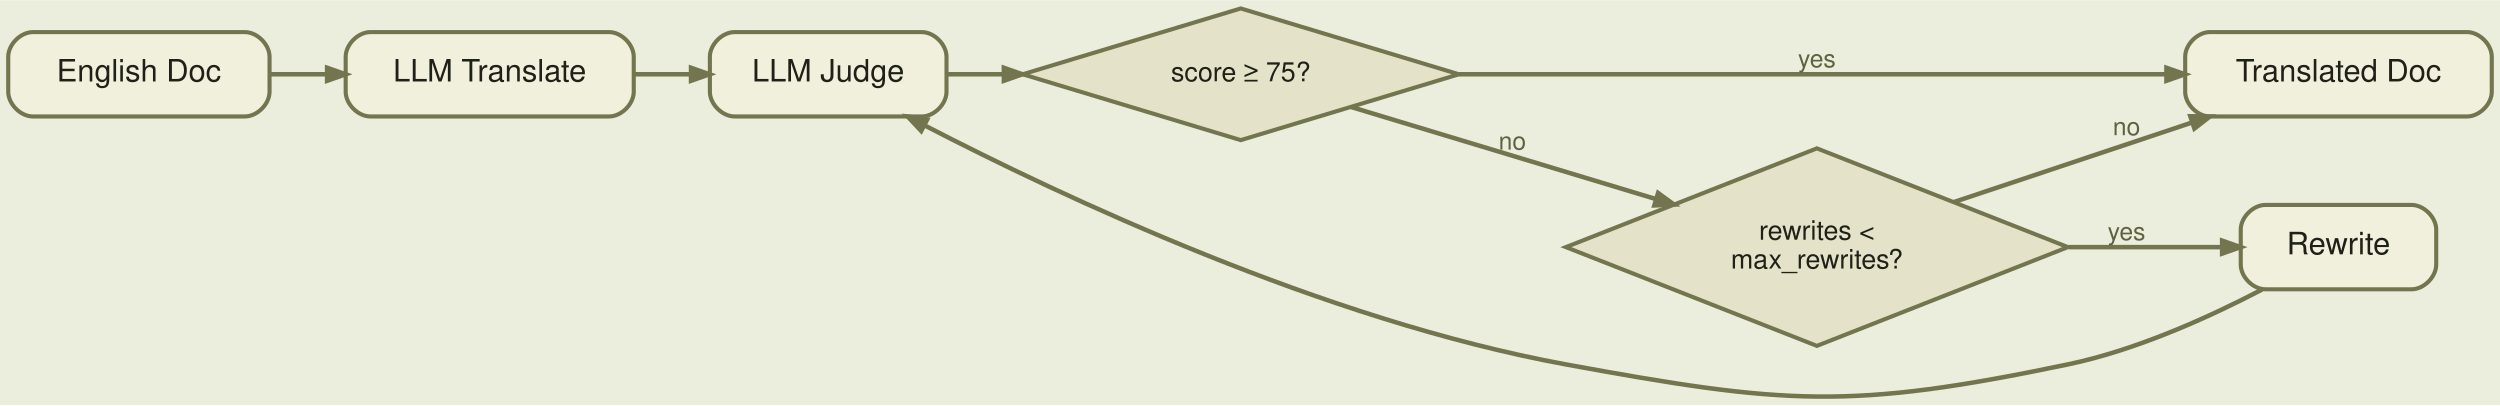
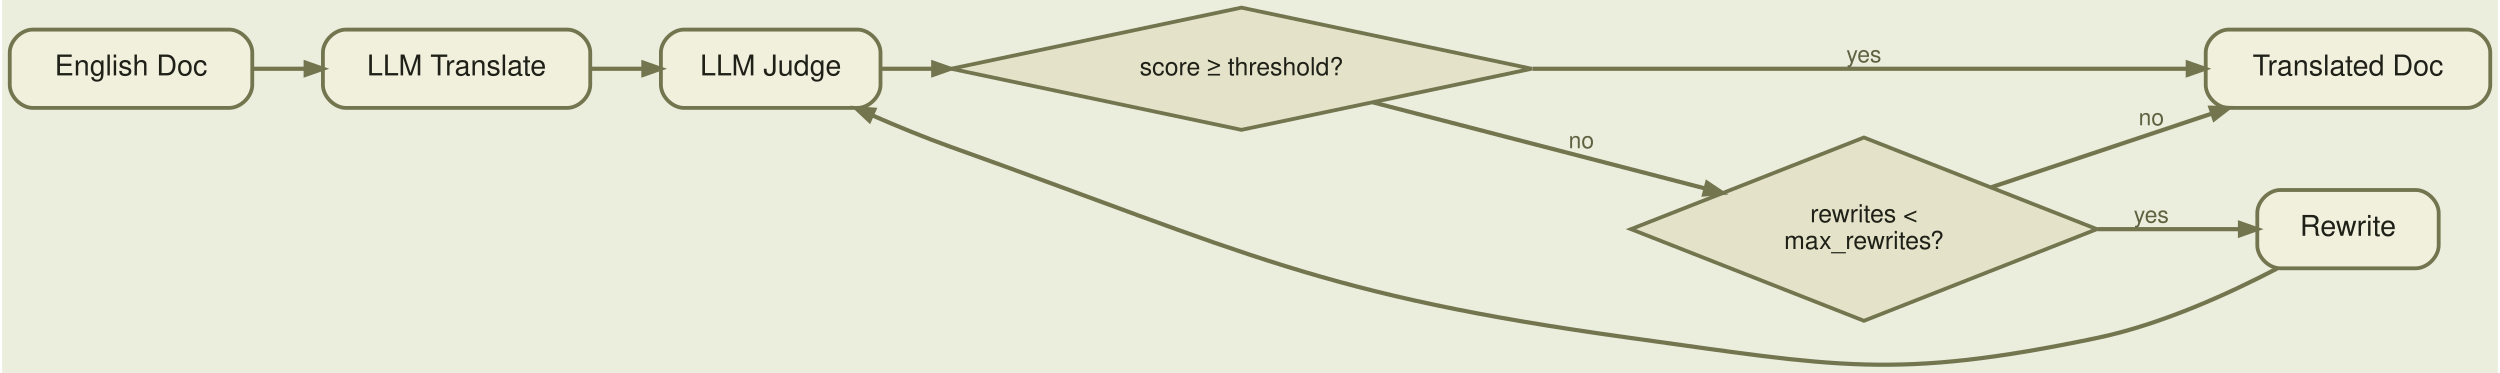
- <svg xmlns="http://www.w3.org/2000/svg" width="1215pt" height="197pt" viewBox="0.00 0.00 1215.00 196.80" role="img" aria-labelledby="title desc">
-   <g id="graph0" class="graph" transform="scale(1 1) rotate(0) translate(4 192.8)">
-     <polygon fill="#eceedd" stroke="transparent" points="-4,4 -4,-192.8 1211,-192.8 1211,4 -4,4" />
+ <svg xmlns="http://www.w3.org/2000/svg" width="1307pt" height="195pt" viewBox="0.00 0.00 1307.00 195.33" role="img" aria-labelledby="title desc">
+   <g id="graph0" class="graph" transform="scale(1 1) rotate(0) translate(4 191.33)">
+     <polygon fill="#eceedd" stroke="transparent" points="-4,4 -4,-191.33 1303,-191.33 1303,4 -4,4" />
    <g id="node1" class="node">
-       <path fill="#f1f0dd" stroke="#73754f" stroke-width="2" d="M115,-177.3C115,-177.3 12,-177.3 12,-177.3 6,-177.3 0,-171.3 0,-165.3 0,-165.3 0,-148.3 0,-148.3 0,-142.3 6,-136.3 12,-136.3 12,-136.3 115,-136.3 115,-136.3 121,-136.3 127,-142.3 127,-148.3 127,-148.3 127,-165.3 127,-165.3 127,-171.3 121,-177.3 115,-177.3" />
-       <text text-anchor="middle" x="63.5" y="-153.3" font-family="Helvetica,sans-Serif" font-size="15.00" fill="#1f2118">English Doc</text>
+       <path fill="#f1f0dd" stroke="#73754f" stroke-width="2" d="M115,-175.83C115,-175.83 12,-175.83 12,-175.83 6,-175.83 0,-169.83 0,-163.83 0,-163.83 0,-146.83 0,-146.83 0,-140.83 6,-134.83 12,-134.83 12,-134.83 115,-134.83 115,-134.83 121,-134.83 127,-140.83 127,-146.83 127,-146.83 127,-163.83 127,-163.83 127,-169.83 121,-175.83 115,-175.83" />
+       <text text-anchor="middle" x="63.5" y="-151.83" font-family="Helvetica,sans-Serif" font-size="15.00" fill="#1f2118">English Doc</text>
    </g>
    <g id="node2" class="node">
-       <path fill="#f1f0dd" stroke="#73754f" stroke-width="2" d="M292,-177.3C292,-177.3 176,-177.3 176,-177.3 170,-177.3 164,-171.3 164,-165.3 164,-165.3 164,-148.3 164,-148.3 164,-142.3 170,-136.3 176,-136.3 176,-136.3 292,-136.3 292,-136.3 298,-136.3 304,-142.3 304,-148.3 304,-148.3 304,-165.3 304,-165.3 304,-171.3 298,-177.3 292,-177.3" />
-       <text text-anchor="middle" x="234" y="-153.3" font-family="Helvetica,sans-Serif" font-size="15.00" fill="#1f2118">LLM Translate</text>
+       <path fill="#f1f0dd" stroke="#73754f" stroke-width="2" d="M292,-175.83C292,-175.83 176,-175.83 176,-175.83 170,-175.83 164,-169.83 164,-163.83 164,-163.83 164,-146.83 164,-146.83 164,-140.83 170,-134.83 176,-134.83 176,-134.83 292,-134.83 292,-134.83 298,-134.83 304,-140.83 304,-146.83 304,-146.83 304,-163.83 304,-163.83 304,-169.83 298,-175.83 292,-175.83" />
+       <text text-anchor="middle" x="234" y="-151.83" font-family="Helvetica,sans-Serif" font-size="15.00" fill="#1f2118">LLM Translate</text>
    </g>
    <g id="edge1" class="edge">
-       <path fill="none" stroke="#73754f" stroke-width="2.2" d="M127.24,-156.8C136.23,-156.8 145.56,-156.8 154.79,-156.8" />
-       <polygon fill="#73754f" stroke="#73754f" stroke-width="2.2" points="154.98,-159.95 163.98,-156.8 154.98,-153.65 154.98,-159.95" />
+       <path fill="none" stroke="#73754f" stroke-width="2.2" d="M127.24,-155.33C136.23,-155.33 145.56,-155.33 154.79,-155.33" />
+       <polygon fill="#73754f" stroke="#73754f" stroke-width="2.2" points="154.98,-158.48 163.98,-155.33 154.98,-152.18 154.98,-158.48" />
    </g>
    <g id="node3" class="node">
-       <path fill="#f1f0dd" stroke="#73754f" stroke-width="2" d="M444,-177.3C444,-177.3 353,-177.3 353,-177.3 347,-177.3 341,-171.3 341,-165.3 341,-165.3 341,-148.3 341,-148.3 341,-142.3 347,-136.3 353,-136.3 353,-136.3 444,-136.3 444,-136.3 450,-136.3 456,-142.3 456,-148.3 456,-148.3 456,-165.3 456,-165.3 456,-171.3 450,-177.3 444,-177.3" />
-       <text text-anchor="middle" x="398.5" y="-153.3" font-family="Helvetica,sans-Serif" font-size="15.00" fill="#1f2118">LLM Judge</text>
+       <path fill="#f1f0dd" stroke="#73754f" stroke-width="2" d="M444,-175.83C444,-175.83 353,-175.83 353,-175.83 347,-175.83 341,-169.83 341,-163.83 341,-163.83 341,-146.83 341,-146.83 341,-140.83 347,-134.83 353,-134.83 353,-134.83 444,-134.83 444,-134.83 450,-134.83 456,-140.83 456,-146.83 456,-146.83 456,-163.83 456,-163.83 456,-169.83 450,-175.83 444,-175.83" />
+       <text text-anchor="middle" x="398.5" y="-151.83" font-family="Helvetica,sans-Serif" font-size="15.00" fill="#1f2118">LLM Judge</text>
    </g>
    <g id="edge2" class="edge">
-       <path fill="none" stroke="#73754f" stroke-width="2.2" d="M304.39,-156.8C313.41,-156.8 322.64,-156.8 331.61,-156.8" />
-       <polygon fill="#73754f" stroke="#73754f" stroke-width="2.2" points="331.84,-159.95 340.84,-156.8 331.84,-153.65 331.84,-159.95" />
+       <path fill="none" stroke="#73754f" stroke-width="2.2" d="M304.39,-155.33C313.41,-155.33 322.64,-155.33 331.61,-155.33" />
+       <polygon fill="#73754f" stroke="#73754f" stroke-width="2.2" points="331.84,-158.48 340.84,-155.33 331.84,-152.18 331.84,-158.48" />
    </g>
    <g id="node4" class="node">
-       <polygon fill="#e4e2c8" stroke="#73754f" stroke-width="2" points="599,-188.8 493,-156.8 599,-124.8 705,-156.8 599,-188.8" />
-       <text text-anchor="middle" x="599" y="-153.4" font-family="Helvetica,sans-Serif" font-size="13.00" fill="#1f2118">score ≥ 75?</text>
+       <polygon fill="#e4e2c8" stroke="#73754f" stroke-width="2" points="645,-187.33 493,-155.33 645,-123.33 797,-155.33 645,-187.33" />
+       <text text-anchor="middle" x="645" y="-151.93" font-family="Helvetica,sans-Serif" font-size="13.00" fill="#1f2118">score ≥ threshold?</text>
    </g>
    <g id="edge3" class="edge">
-       <path fill="none" stroke="#73754f" stroke-width="2.2" d="M456.12,-156.8C464.89,-156.8 474.21,-156.8 483.71,-156.8" />
-       <polygon fill="#73754f" stroke="#73754f" stroke-width="2.2" points="483.88,-159.95 492.88,-156.8 483.88,-153.65 483.88,-159.95" />
+       <path fill="none" stroke="#73754f" stroke-width="2.2" d="M456.21,-155.33C464.76,-155.33 473.92,-155.33 483.42,-155.33" />
+       <polygon fill="#73754f" stroke="#73754f" stroke-width="2.2" points="483.63,-158.48 492.63,-155.33 483.63,-152.18 483.63,-158.48" />
    </g>
    <g id="node5" class="node">
-       <path fill="#f1f0dd" stroke="#73754f" stroke-width="2" d="M1195,-177.3C1195,-177.3 1070,-177.3 1070,-177.3 1064,-177.3 1058,-171.3 1058,-165.3 1058,-165.3 1058,-148.3 1058,-148.3 1058,-142.3 1064,-136.3 1070,-136.3 1070,-136.3 1195,-136.3 1195,-136.3 1201,-136.3 1207,-142.3 1207,-148.3 1207,-148.3 1207,-165.3 1207,-165.3 1207,-171.3 1201,-177.3 1195,-177.3" />
-       <text text-anchor="middle" x="1132.5" y="-153.3" font-family="Helvetica,sans-Serif" font-size="15.00" fill="#1f2118">Translated Doc</text>
+       <path fill="#f1f0dd" stroke="#73754f" stroke-width="2" d="M1287,-175.83C1287,-175.83 1162,-175.83 1162,-175.83 1156,-175.83 1150,-169.83 1150,-163.83 1150,-163.83 1150,-146.83 1150,-146.83 1150,-140.83 1156,-134.83 1162,-134.83 1162,-134.83 1287,-134.83 1287,-134.83 1293,-134.83 1299,-140.83 1299,-146.83 1299,-146.83 1299,-163.83 1299,-163.83 1299,-169.83 1293,-175.83 1287,-175.83" />
+       <text text-anchor="middle" x="1224.5" y="-151.83" font-family="Helvetica,sans-Serif" font-size="15.00" fill="#1f2118">Translated Doc</text>
    </g>
    <g id="edge4" class="edge">
-       <path fill="none" stroke="#73754f" stroke-width="2.2" d="M705.01,-156.8C805.87,-156.8 956.22,-156.8 1048.84,-156.8" />
-       <polygon fill="#73754f" stroke="#73754f" stroke-width="2.2" points="1048.89,-159.95 1057.89,-156.8 1048.89,-153.65 1048.89,-159.95" />
-       <text text-anchor="middle" x="879" y="-160.2" font-family="Helvetica,sans-Serif" font-size="12.00" fill="#5f6241">yes</text>
+       <path fill="none" stroke="#73754f" stroke-width="2.2" d="M797.35,-155.33C907.04,-155.33 1051.23,-155.33 1140.6,-155.33" />
+       <polygon fill="#73754f" stroke="#73754f" stroke-width="2.2" points="1140.61,-158.48 1149.61,-155.33 1140.61,-152.18 1140.61,-158.48" />
+       <text text-anchor="middle" x="971" y="-158.73" font-family="Helvetica,sans-Serif" font-size="12.00" fill="#5f6241">yes</text>
    </g>
    <g id="node6" class="node">
-       <polygon fill="#e4e2c8" stroke="#73754f" stroke-width="2" points="879,-120.8 757,-72.8 879,-24.8 1001,-72.8 879,-120.8" />
-       <text text-anchor="middle" x="879" y="-76.4" font-family="Helvetica,sans-Serif" font-size="13.00" fill="#1f2118">rewrites &lt;</text>
-       <text text-anchor="middle" x="879" y="-62.4" font-family="Helvetica,sans-Serif" font-size="13.00" fill="#1f2118">max_rewrites?</text>
+       <polygon fill="#e4e2c8" stroke="#73754f" stroke-width="2" points="971,-119.33 849,-71.33 971,-23.33 1093,-71.33 971,-119.33" />
+       <text text-anchor="middle" x="971" y="-74.93" font-family="Helvetica,sans-Serif" font-size="13.00" fill="#1f2118">rewrites &lt;</text>
+       <text text-anchor="middle" x="971" y="-60.93" font-family="Helvetica,sans-Serif" font-size="13.00" fill="#1f2118">max_rewrites?</text>
    </g>
    <g id="edge5" class="edge">
-       <path fill="none" stroke="#73754f" stroke-width="2.2" d="M652.62,-140.9C694.48,-128.25 753.66,-110.37 800.88,-96.11" />
-       <polygon fill="#73754f" stroke="#73754f" stroke-width="2.2" points="801.84,-99.1 809.55,-93.49 800.02,-93.07 801.84,-99.1" />
-       <text text-anchor="middle" x="731" y="-120.2" font-family="Helvetica,sans-Serif" font-size="12.00" fill="#5f6241">no</text>
+       <path fill="none" stroke="#73754f" stroke-width="2.2" d="M713.92,-137.72C764.63,-124.57 834.17,-106.54 887.98,-92.59" />
+       <polygon fill="#73754f" stroke="#73754f" stroke-width="2.2" points="888.89,-95.61 896.82,-90.3 887.31,-89.51 888.89,-95.61" />
+       <text text-anchor="middle" x="823" y="-113.73" font-family="Helvetica,sans-Serif" font-size="12.00" fill="#5f6241">no</text>
    </g>
    <g id="edge7" class="edge">
-       <path fill="none" stroke="#73754f" stroke-width="2.2" d="M945.75,-94.76C981.32,-106.64 1025.26,-121.32 1061.47,-133.41" />
-       <polygon fill="#73754f" stroke="#73754f" stroke-width="2.2" points="1060.49,-136.4 1070.02,-136.27 1062.48,-130.43 1060.49,-136.4" />
-       <text text-anchor="middle" x="1029.5" y="-127.2" font-family="Helvetica,sans-Serif" font-size="12.00" fill="#5f6241">no</text>
+       <path fill="none" stroke="#73754f" stroke-width="2.2" d="M1037.75,-93.29C1073.32,-105.17 1117.26,-119.84 1153.47,-131.94" />
+       <polygon fill="#73754f" stroke="#73754f" stroke-width="2.2" points="1152.49,-134.93 1162.02,-134.79 1154.48,-128.95 1152.49,-134.93" />
+       <text text-anchor="middle" x="1121.5" y="-125.73" font-family="Helvetica,sans-Serif" font-size="12.00" fill="#5f6241">no</text>
    </g>
    <g id="node7" class="node">
-       <path fill="#f1f0dd" stroke="#73754f" stroke-width="2" d="M1168,-93.3C1168,-93.3 1097,-93.3 1097,-93.3 1091,-93.3 1085,-87.3 1085,-81.3 1085,-81.3 1085,-64.3 1085,-64.3 1085,-58.3 1091,-52.3 1097,-52.3 1097,-52.3 1168,-52.3 1168,-52.3 1174,-52.3 1180,-58.3 1180,-64.3 1180,-64.3 1180,-81.3 1180,-81.3 1180,-87.3 1174,-93.3 1168,-93.3" />
-       <text text-anchor="middle" x="1132.5" y="-69.3" font-family="Helvetica,sans-Serif" font-size="15.00" fill="#1f2118">Rewrite</text>
+       <path fill="#f1f0dd" stroke="#73754f" stroke-width="2" d="M1260,-91.83C1260,-91.83 1189,-91.83 1189,-91.83 1183,-91.83 1177,-85.83 1177,-79.83 1177,-79.83 1177,-62.83 1177,-62.83 1177,-56.83 1183,-50.83 1189,-50.83 1189,-50.83 1260,-50.83 1260,-50.83 1266,-50.83 1272,-56.83 1272,-62.83 1272,-62.83 1272,-79.83 1272,-79.83 1272,-85.83 1266,-91.83 1260,-91.83" />
+       <text text-anchor="middle" x="1224.5" y="-67.83" font-family="Helvetica,sans-Serif" font-size="15.00" fill="#1f2118">Rewrite</text>
    </g>
    <g id="edge6" class="edge">
-       <path fill="none" stroke="#73754f" stroke-width="2.2" d="M1001.33,-72.8C1027.38,-72.8 1053.68,-72.8 1075.76,-72.8" />
-       <polygon fill="#73754f" stroke="#73754f" stroke-width="2.2" points="1075.95,-75.95 1084.95,-72.8 1075.95,-69.65 1075.95,-75.95" />
-       <text text-anchor="middle" x="1029.5" y="-76.2" font-family="Helvetica,sans-Serif" font-size="12.00" fill="#5f6241">yes</text>
+       <path fill="none" stroke="#73754f" stroke-width="2.2" d="M1093.33,-71.33C1119.38,-71.33 1145.68,-71.33 1167.76,-71.33" />
+       <polygon fill="#73754f" stroke="#73754f" stroke-width="2.2" points="1167.95,-74.48 1176.95,-71.33 1167.95,-68.18 1167.95,-74.48" />
+       <text text-anchor="middle" x="1121.5" y="-74.73" font-family="Helvetica,sans-Serif" font-size="12.00" fill="#5f6241">yes</text>
    </g>
    <g id="edge8" class="edge">
-       <path fill="none" stroke="#73754f" stroke-width="2.2" d="M1095.44,-52.23C1069.97,-38.91 1034.52,-22.8 1001,-15.8 894.85,6.37 863.67,3.72 757,-15.8 639.62,-37.29 511.76,-97.57 445.35,-131.96" />
-       <polygon fill="#73754f" stroke="#73754f" stroke-width="2.2" points="443.7,-129.27 437.18,-136.22 446.61,-134.85 443.7,-129.27" />
+       <path fill="none" stroke="#73754f" stroke-width="2.2" d="M1187.44,-50.75C1161.97,-37.44 1126.52,-21.33 1093,-14.33 986.85,7.85 956.43,0.48 849,-14.33 686.19,-36.76 647.74,-58.97 493,-114.33 479.45,-119.17 465.08,-125.07 451.79,-130.87" />
+       <polygon fill="#73754f" stroke="#73754f" stroke-width="2.2" points="450.18,-128.13 443.22,-134.65 452.73,-133.89 450.18,-128.13" />
    </g>
  </g>
</svg>
